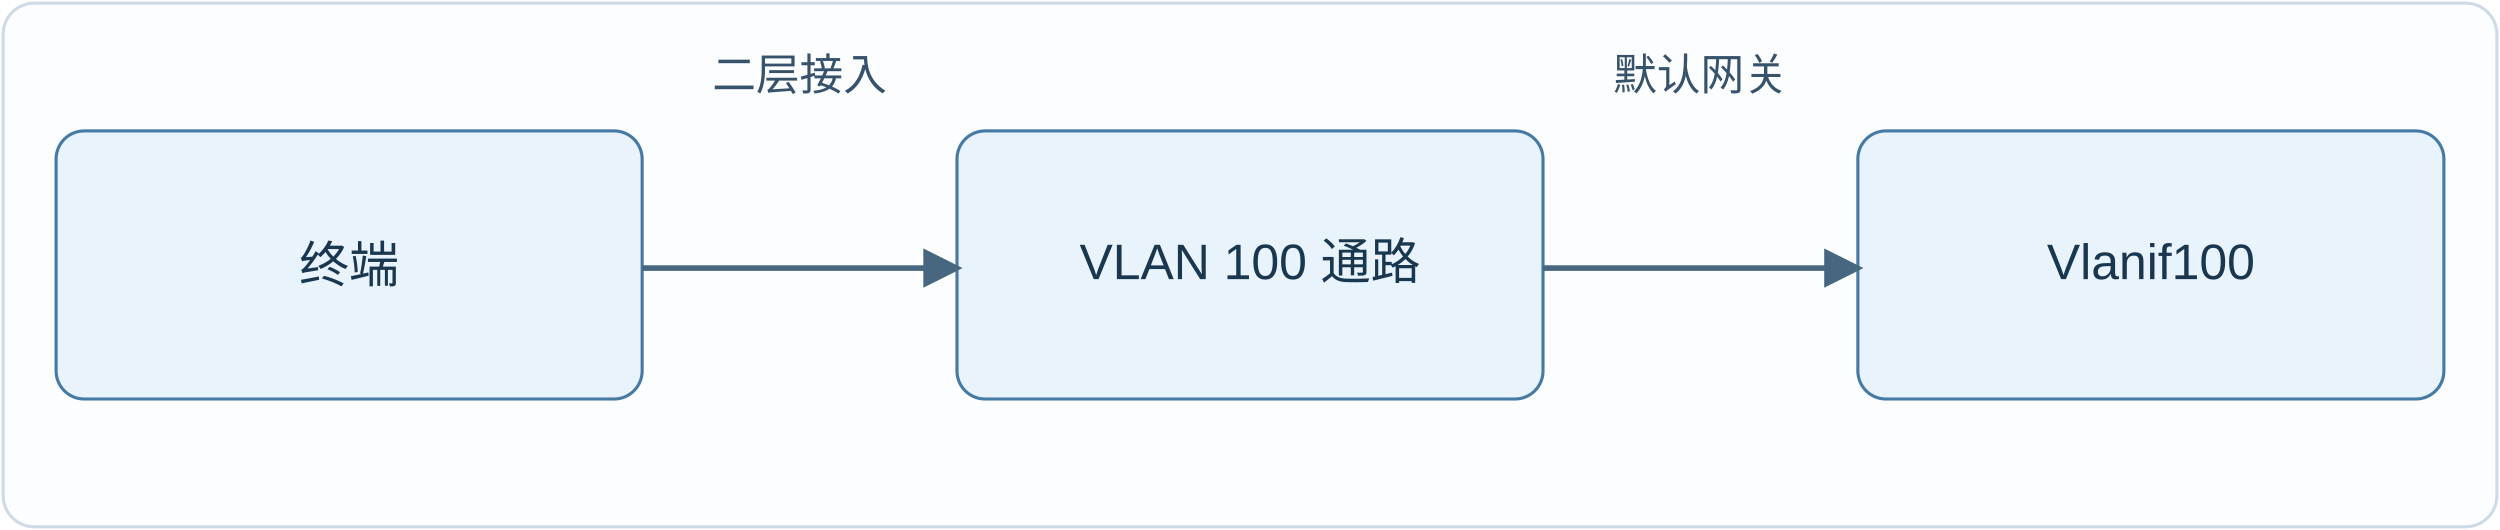
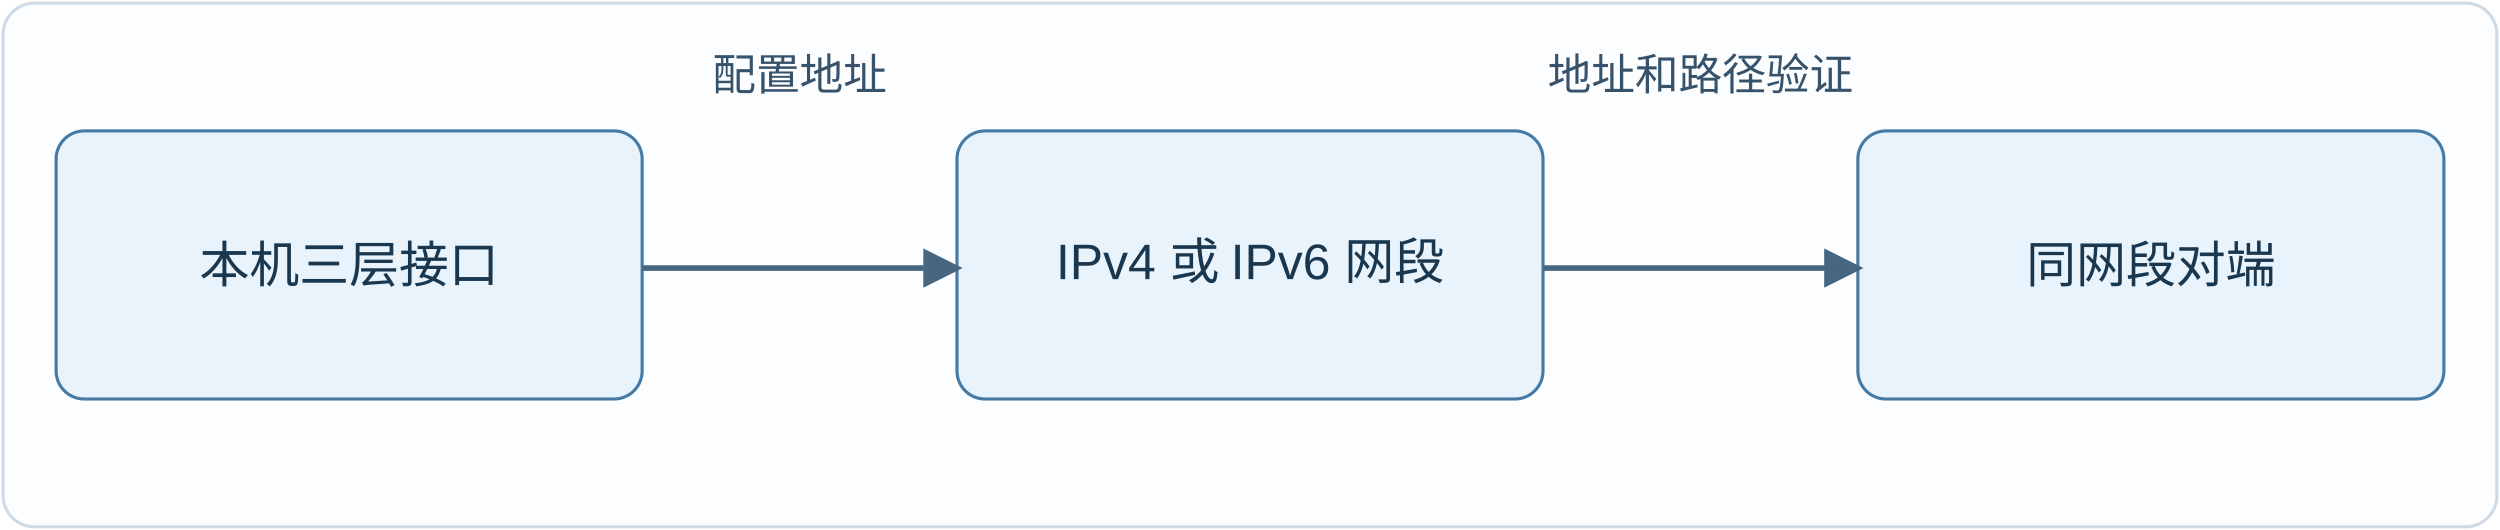
<svg xmlns="http://www.w3.org/2000/svg" viewBox="0 0 802 170" role="img" aria-labelledby="label">
  <defs>
    <marker id="arrow" markerWidth="7" markerHeight="7" refX="6" refY="3.5" orient="auto">
      <path d="M 0 0 L 7 3.5 L 0 7 Z" fill="#476781" />
    </marker>
  </defs>
  <rect x="1" y="1" width="800" height="168" rx="10" fill="#fcfdff" stroke="#cedbe7" />
  <g font-family="Arial, Microsoft YaHei, PingFang SC, sans-serif" text-anchor="middle" dominant-baseline="middle">
    <rect x="18" y="42" width="188" height="86" rx="9" fill="#e9f3fc" stroke="#457aa5" />
-     <text x="112" y="85" font-size="16" fill="#19374f">终端</text>
+     <text x="112" y="85" font-size="16" fill="#19374f">本机三层接口</text>
    <rect x="307" y="42" width="188" height="86" rx="9" fill="#e9f3fc" stroke="#457aa5" />
-     <text x="401" y="85" font-size="16" fill="#19374f">VLAN 100 通路</text>
+     <text x="401" y="85" font-size="16" fill="#19374f">IPv4 或 IPv6 网段</text>
    <rect x="596" y="42" width="188" height="86" rx="9" fill="#e9f3fc" stroke="#457aa5" />
-     <text x="690" y="85" font-size="16" fill="#19374f">Vlanif100</text>
+     <text x="690" y="85" font-size="16" fill="#19374f">同网段对端</text>
    <path d="M 206 86 L 307 86" stroke="#476781" stroke-width="1.8" marker-end="url(#arrow)" fill="none" />
-     <text x="256.5" y="24" font-size="14" fill="#37536c">二层接入</text>
+     <text x="256.5" y="24" font-size="14" fill="#37536c">配置地址</text>
    <path d="M 495 86 L 596 86" stroke="#476781" stroke-width="1.8" marker-end="url(#arrow)" fill="none" />
-     <text x="545.5" y="24" font-size="14" fill="#37536c">默认网关</text>
+     <text x="545.5" y="24" font-size="14" fill="#37536c">地址和路径验证</text>
  </g>
</svg>
